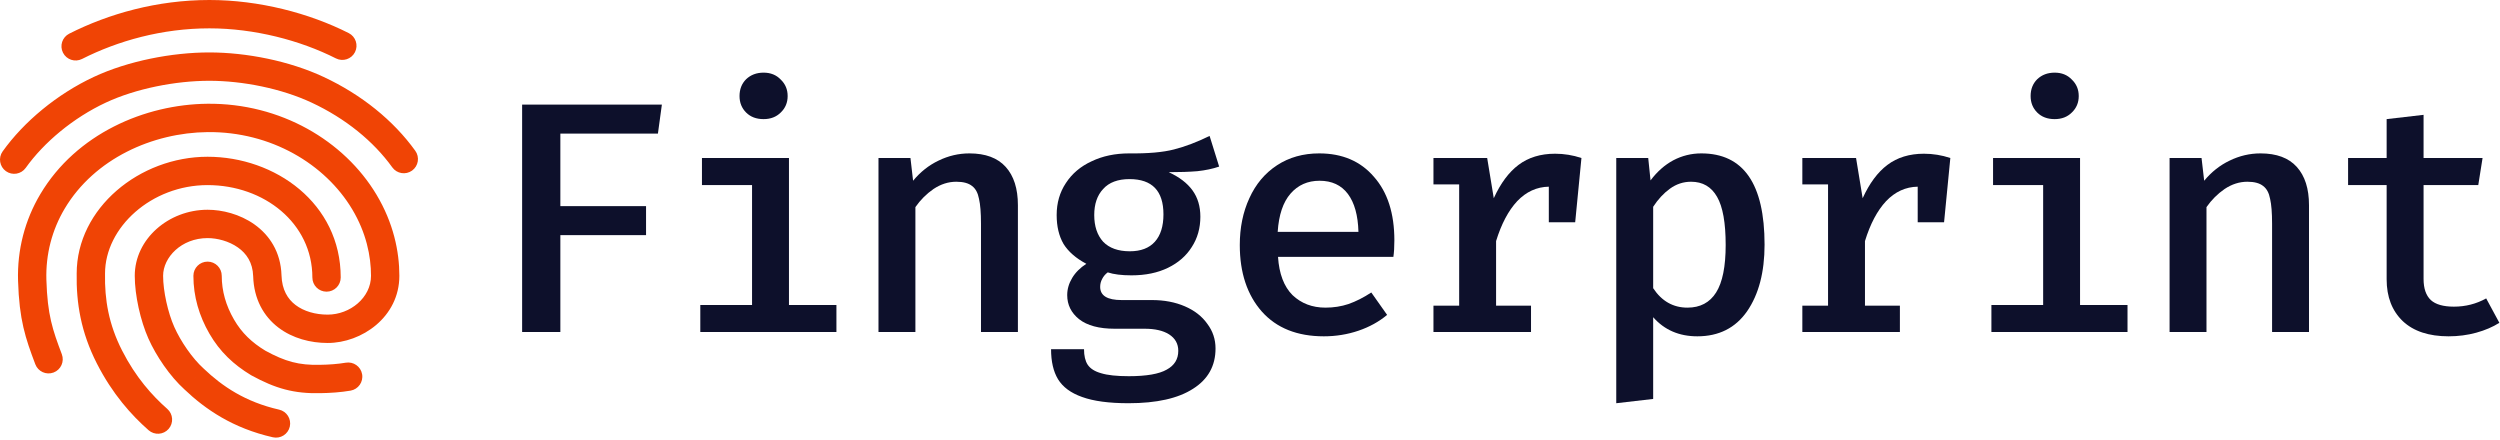
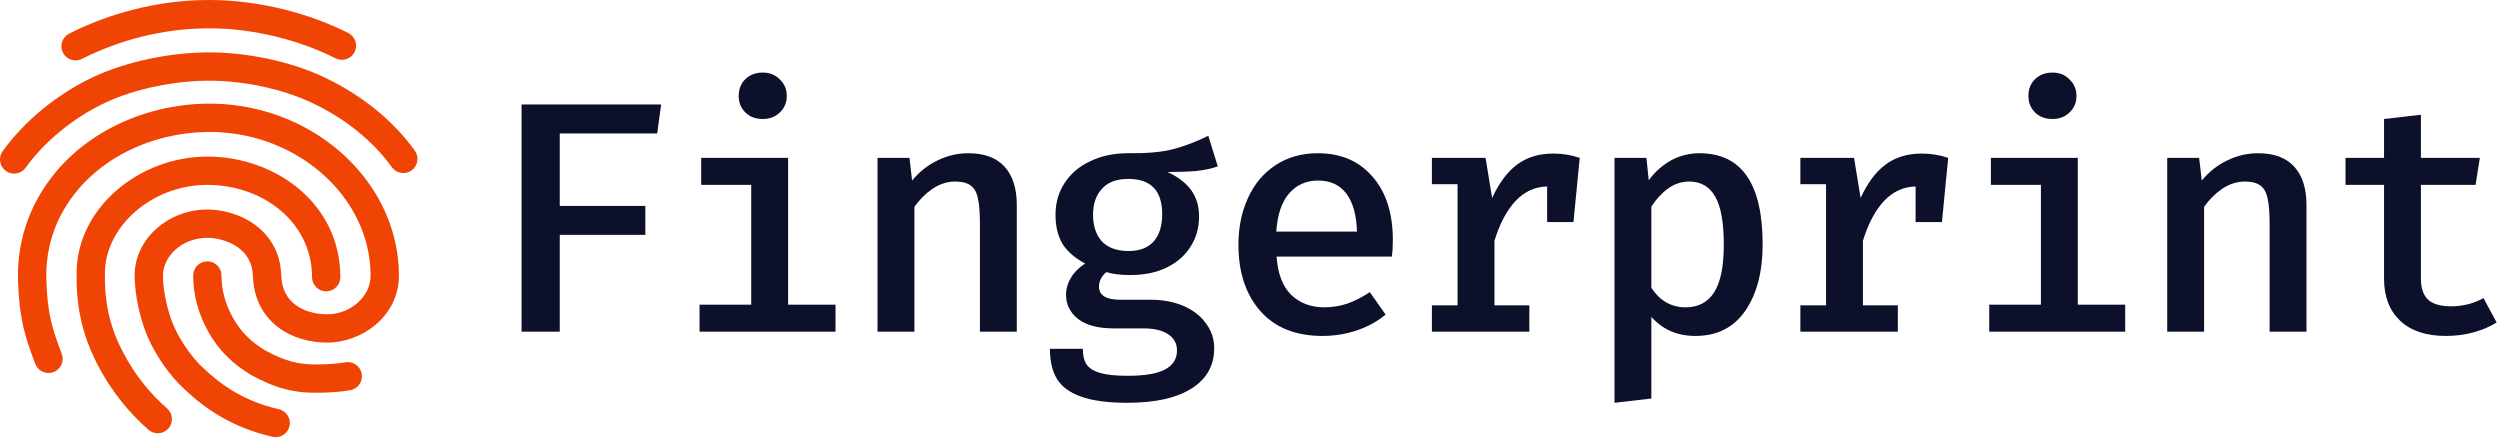
- <svg xmlns="http://www.w3.org/2000/svg" viewBox="0 0 1411 248" fill="none">
-   <path d="M189.6 32.959C193.542 34.954 198.355 33.376 200.35 29.434C202.346 25.491 200.767 20.678 196.825 18.683L189.6 32.959ZM39.075 19.002C35.133 20.997 33.554 25.81 35.55 29.752C37.545 33.694 42.358 35.272 46.3 33.277L39.075 19.002ZM221.408 94.461C223.989 98.046 228.989 98.86 232.575 96.279C236.16 93.697 236.974 88.697 234.392 85.112L221.408 94.461ZM179.21 50.643L175.826 57.892V57.892L179.21 50.643ZM56.372 50.643L59.755 57.892L56.372 50.643ZM1.49 85.454C-1.078 89.049 -0.245 94.046 3.35 96.614C6.945 99.182 11.941 98.35 14.51 94.755L1.49 85.454ZM176.302 156.616C176.302 161.034 179.884 164.616 184.302 164.616C188.72 164.616 192.302 161.034 192.302 156.616H176.302ZM51.28 154.388L59.279 154.534L59.28 154.461V154.388H51.28ZM83.864 242.816C87.18 245.735 92.235 245.413 95.155 242.097C98.074 238.78 97.752 233.725 94.436 230.806L83.864 242.816ZM180.801 213.898L180.707 205.898L180.652 205.899L180.597 205.9L180.801 213.898ZM145.796 204.879L141.664 211.73L141.808 211.817L141.956 211.898L145.796 204.879ZM125.11 184.302L132.038 180.301H132.038L125.11 184.302ZM125.154 155.661C125.154 151.243 121.573 147.661 117.154 147.661C112.736 147.661 109.154 151.243 109.154 155.661H125.154ZM197.874 220.47C202.227 219.711 205.14 215.567 204.381 211.214C203.622 206.862 199.478 203.949 195.125 204.708L197.874 220.47ZM117.154 66.555L117.231 74.555L117.154 66.555ZM29.64 113.654L22.766 109.562L29.64 113.654ZM18.183 158.207L26.18 157.964L18.183 158.207ZM19.928 205.587C21.49 209.72 26.106 211.805 30.239 210.243C34.373 208.682 36.458 204.066 34.896 199.932L19.928 205.587ZM150.887 155.661L142.891 155.903L150.887 155.661ZM91.059 187.803L98.367 184.547V184.547L91.059 187.803ZM109.517 213.898L115.035 208.105L114.961 208.035L114.885 207.966L109.517 213.898ZM153.989 246.8C158.297 247.781 162.585 245.085 163.566 240.777C164.547 236.469 161.85 232.181 157.542 231.2L153.989 246.8ZM205.624 113.972L212.488 109.863V109.863L205.624 113.972ZM196.825 18.683C174.504 7.386 146.147 0 118.189 0V16C143.534 16 169.425 22.748 189.6 32.959L196.825 18.683ZM118.189 0C88.724 0 61.326 7.74 39.075 19.002L46.3 33.277C66.546 23.031 91.485 16 118.189 16V0ZM234.392 85.112C222.055 67.976 204.066 53.417 182.594 43.394L175.826 57.892C195.088 66.884 210.833 79.773 221.408 94.461L234.392 85.112ZM182.594 43.394C163.31 34.392 139.123 29.596 118.097 29.596V45.596C137.046 45.596 158.886 49.985 175.826 57.892L182.594 43.394ZM118.097 29.596C97.103 29.596 72.299 34.38 52.988 43.394L59.755 57.892C76.669 49.998 99.114 45.596 118.097 45.596V29.596ZM52.988 43.394C32.186 53.105 13.469 68.686 1.49 85.454L14.51 94.755C24.808 80.339 41.324 66.496 59.755 57.892L52.988 43.394ZM192.302 156.616C192.302 114.718 155.274 88.469 117.154 88.469V104.469C149.047 104.469 176.302 125.956 176.302 156.616H192.302ZM117.154 88.469C78.797 88.469 43.28 117.468 43.28 154.388H59.28C59.28 128.297 85.5 104.469 117.154 104.469V88.469ZM43.281 154.242C42.975 170.952 45.685 187.526 54.654 205.12L68.909 197.853C61.33 182.987 59.012 169.095 59.279 154.534L43.281 154.242ZM54.654 205.12C63.47 222.412 74.15 234.265 83.864 242.816L94.436 230.806C85.938 223.325 76.642 213.021 68.909 197.853L54.654 205.12ZM180.597 205.9C168.763 206.203 161.001 204.08 149.636 197.861L141.956 211.898C155.413 219.261 165.942 222.28 181.006 221.895L180.597 205.9ZM149.927 198.029C142.101 193.309 136.407 187.865 132.038 180.301L118.183 188.303C124.099 198.546 131.88 205.829 141.664 211.73L149.927 198.029ZM132.038 180.301C127.524 172.487 125.154 164.3 125.154 155.661H109.154C109.154 167.388 112.41 178.309 118.183 188.303L132.038 180.301ZM195.125 204.708C190.818 205.459 185.36 205.843 180.707 205.898L180.896 221.897C186.103 221.836 192.467 221.413 197.874 220.47L195.125 204.708ZM117.078 58.556C81.849 58.894 43.066 75.458 22.766 109.562L36.514 117.746C53.342 89.476 86.268 74.853 117.231 74.555L117.078 58.556ZM22.766 109.562C14.027 124.244 9.659 141.024 10.187 158.449L26.18 157.964C25.744 143.566 29.342 129.796 36.514 117.746L22.766 109.562ZM10.187 158.449C10.86 180.641 14.336 190.782 19.928 205.587L34.896 199.932C29.669 186.096 26.78 177.779 26.18 157.964L10.187 158.449ZM209.398 155.661C209.398 167.953 197.642 177.575 184.938 177.575V193.575C204.08 193.575 225.398 179.011 225.398 155.661H209.398ZM184.938 177.575C177.977 177.575 171.454 175.684 166.797 172.133C162.385 168.769 159.13 163.556 158.884 155.419L142.891 155.903C143.281 168.769 148.778 178.514 157.095 184.856C165.167 191.011 175.352 193.575 184.938 193.575V177.575ZM158.884 155.419C158.481 142.12 151.98 132.583 143.53 126.612C135.346 120.829 125.4 118.383 117.154 118.383V134.383C122.593 134.383 129.195 136.074 134.297 139.679C139.134 143.097 142.658 148.199 142.891 155.903L158.884 155.419ZM117.154 118.383C95.174 118.383 76.058 134.867 76.058 155.661H92.058C92.058 145.268 102.36 134.383 117.154 134.383V118.383ZM76.058 155.661C76.058 166.719 79.313 181.096 83.752 191.058L98.367 184.547C94.779 176.493 92.058 164.326 92.058 155.661H76.058ZM83.752 191.058C88.142 200.912 95.882 212.349 104.149 219.83L114.885 207.966C108.527 202.213 102.003 192.709 98.367 184.547L83.752 191.058ZM103.999 219.69C115.999 231.122 131.494 241.677 153.989 246.8L157.542 231.2C138.457 226.853 125.443 218.021 115.035 208.105L103.999 219.69ZM225.398 155.661C225.398 141.949 222.066 125.864 212.488 109.863L198.759 118.081C206.707 131.358 209.398 144.55 209.398 155.661H225.398ZM212.488 109.863C194.24 79.379 158.284 58.159 117.078 58.556L117.231 74.555C152.915 74.212 183.51 92.605 198.759 118.081L212.488 109.863Z" fill="#F04405" />
-   <path d="M316.266 116.338H364.631V132.708H316.266V187.398H294.688V59.044H373.56L371.328 75.414H316.266V116.338Z" fill="#0D102B" />
-   <path d="M430.968 41C434.937 41 438.161 42.302 440.641 44.906C443.245 47.387 444.548 50.487 444.548 54.208C444.548 57.928 443.245 61.028 440.641 63.508C438.161 65.989 434.937 67.229 430.968 67.229C426.876 67.229 423.589 65.989 421.109 63.508C418.629 61.028 417.389 57.928 417.389 54.208C417.389 50.363 418.629 47.201 421.109 44.72C423.713 42.24 427 41 430.968 41ZM445.292 172.145H472.079V187.398H395.252V172.145H424.457V104.433H396.182V89.179H445.292V172.145Z" fill="#0D102B" />
-   <path d="M495.817 89.179H513.861L515.349 102.015C519.441 97.054 524.216 93.272 529.672 90.668C535.253 87.939 541.082 86.575 547.158 86.575C556.211 86.575 563.032 89.117 567.621 94.202C572.209 99.287 574.503 106.479 574.503 115.78V187.398H553.669V126.198C553.669 120.121 553.297 115.47 552.553 112.246C551.933 108.898 550.631 106.479 548.647 104.991C546.662 103.379 543.686 102.573 539.718 102.573C535.253 102.573 530.975 103.937 526.882 106.665C522.914 109.394 519.503 112.804 516.651 116.896V187.398H495.817V89.179Z" fill="#0D102B" />
-   <path d="M688.09 94.016C684.493 95.256 680.401 96.124 675.812 96.62C671.348 96.992 665.953 97.178 659.628 97.178C665.581 99.907 670.046 103.317 673.022 107.409C675.998 111.502 677.486 116.462 677.486 122.291C677.486 128.74 675.874 134.444 672.65 139.405C669.549 144.366 665.085 148.272 659.256 151.124C653.428 153.977 646.545 155.403 638.608 155.403C633.027 155.403 628.563 154.845 625.214 153.729C623.85 154.721 622.796 155.961 622.052 157.449C621.308 158.813 620.936 160.301 620.936 161.913C620.936 166.874 624.966 169.354 633.027 169.354H650.141C657.086 169.354 663.287 170.532 668.743 172.889C674.2 175.245 678.416 178.531 681.393 182.748C684.493 186.84 686.043 191.491 686.043 196.699C686.043 206.496 681.827 214.061 673.394 219.394C664.961 224.851 652.808 227.579 636.934 227.579C625.897 227.579 617.154 226.401 610.705 224.044C604.38 221.812 599.854 218.464 597.125 213.999C594.521 209.659 593.219 204.016 593.219 197.071H611.821C611.821 200.792 612.503 203.706 613.867 205.814C615.355 208.047 617.898 209.659 621.494 210.651C625.09 211.767 630.299 212.325 637.12 212.325C647.041 212.325 654.172 211.085 658.512 208.605C662.853 206.248 665.023 202.714 665.023 198.002C665.023 194.033 663.287 190.933 659.814 188.7C656.466 186.592 651.877 185.538 646.049 185.538H629.121C620.316 185.538 613.619 183.74 609.031 180.144C604.566 176.547 602.334 172.021 602.334 166.564C602.334 163.216 603.264 159.991 605.124 156.891C606.984 153.791 609.651 151.124 613.123 148.892C607.294 145.792 603.016 142.071 600.288 137.731C597.683 133.266 596.381 127.81 596.381 121.361C596.381 114.54 598.117 108.526 601.59 103.317C605.062 97.984 609.899 93.892 616.099 91.04C622.3 88.063 629.369 86.575 637.306 86.575C647.971 86.699 656.404 85.955 662.605 84.343C668.929 82.731 675.626 80.188 682.695 76.716L688.09 94.016ZM637.492 101.085C630.919 101.085 625.959 102.945 622.61 106.665C619.262 110.262 617.588 115.16 617.588 121.361C617.588 127.686 619.262 132.708 622.61 136.429C626.083 140.025 631.105 141.823 637.678 141.823C643.879 141.823 648.591 140.025 651.815 136.429C655.04 132.832 656.652 127.686 656.652 120.989C656.652 107.719 650.265 101.085 637.492 101.085Z" fill="#0D102B" />
-   <path d="M721.315 144.986C721.935 154.535 724.663 161.727 729.499 166.564C734.46 171.277 740.661 173.633 748.102 173.633C752.69 173.633 757.031 172.951 761.123 171.587C765.339 170.098 769.618 167.928 773.958 165.076L782.887 177.725C778.299 181.57 772.904 184.546 766.704 186.654C760.503 188.762 753.992 189.817 747.171 189.817C732.166 189.817 720.508 185.166 712.2 175.865C703.891 166.44 699.736 153.915 699.736 138.289C699.736 128.492 701.534 119.687 705.131 111.874C708.727 103.937 713.936 97.736 720.757 93.272C727.577 88.807 735.514 86.575 744.567 86.575C757.589 86.575 767.882 90.978 775.447 99.782C783.135 108.464 786.98 120.431 786.98 135.685C786.98 139.405 786.794 142.505 786.422 144.986H721.315ZM744.753 102.015C738.056 102.015 732.6 104.433 728.383 109.27C724.167 114.106 721.749 121.299 721.129 130.848H766.704C766.456 121.547 764.471 114.416 760.751 109.456C757.031 104.495 751.698 102.015 744.753 102.015Z" fill="#0D102B" />
-   <path d="M877.685 86.761C882.77 86.761 887.731 87.567 892.567 89.179L889.033 125.453H874.151V105.363C867.33 105.487 861.378 108.215 856.293 113.548C851.333 118.881 847.364 126.384 844.388 136.057V172.517H864.106V187.398H809.044V172.517H823.553V104.061H809.044V89.179H839.365L843.086 111.874C846.93 103.441 851.581 97.178 857.037 93.086C862.618 88.869 869.501 86.761 877.685 86.761Z" fill="#0D102B" />
-   <path d="M960.206 86.575C984.017 86.575 995.922 103.751 995.922 138.103C995.922 153.605 992.636 166.13 986.063 175.679C979.49 185.104 970.127 189.817 957.974 189.817C947.681 189.817 939.372 186.22 933.047 179.027V225.161L912.213 227.579V89.179H930.257L931.559 101.829C935.279 96.868 939.558 93.086 944.394 90.481C949.355 87.877 954.625 86.575 960.206 86.575ZM954.439 102.573C950.099 102.573 946.13 103.875 942.534 106.479C938.938 109.084 935.775 112.494 933.047 116.71V162.658C937.884 169.974 944.332 173.633 952.393 173.633C959.586 173.633 964.981 170.78 968.577 165.076C972.173 159.371 973.972 150.442 973.972 138.289C973.972 125.763 972.359 116.71 969.135 111.13C965.911 105.425 961.012 102.573 954.439 102.573Z" fill="#0D102B" />
-   <path d="M1085.88 86.761C1090.97 86.761 1095.93 87.567 1100.77 89.179L1097.23 125.453H1082.35V105.363C1075.53 105.487 1069.58 108.215 1064.49 113.548C1059.53 118.881 1055.56 126.384 1052.59 136.057V172.517H1072.3V187.398H1017.24V172.517H1031.75V104.061H1017.24V89.179H1047.56L1051.28 111.874C1055.13 103.441 1059.78 97.178 1065.24 93.086C1070.82 88.869 1077.7 86.761 1085.88 86.761Z" fill="#0D102B" />
-   <path d="M1159.66 41C1163.63 41 1166.85 42.302 1169.33 44.906C1171.94 47.387 1173.24 50.487 1173.24 54.208C1173.24 57.928 1171.94 61.028 1169.33 63.508C1166.85 65.989 1163.63 67.229 1159.66 67.229C1155.57 67.229 1152.28 65.989 1149.8 63.508C1147.32 61.028 1146.08 57.928 1146.08 54.208C1146.08 50.363 1147.32 47.201 1149.8 44.72C1152.41 42.24 1155.69 41 1159.66 41ZM1173.98 172.145H1200.77V187.398H1123.95V172.145H1153.15V104.433H1124.88V89.179H1173.98V172.145Z" fill="#0D102B" />
-   <path d="M1224.51 89.179H1242.55L1244.04 102.015C1248.13 97.054 1252.91 93.272 1258.37 90.668C1263.95 87.939 1269.77 86.575 1275.85 86.575C1284.9 86.575 1291.73 89.117 1296.31 94.202C1300.9 99.287 1303.2 106.479 1303.2 115.78V187.398H1282.36V126.198C1282.36 120.121 1281.99 115.47 1281.25 112.246C1280.63 108.898 1279.32 106.479 1277.34 104.991C1275.36 103.379 1272.38 102.573 1268.41 102.573C1263.95 102.573 1259.67 103.937 1255.58 106.665C1251.61 109.394 1248.2 112.804 1245.34 116.896V187.398H1224.51V89.179Z" fill="#0D102B" />
-   <path d="M1410.64 182.19C1406.92 184.546 1402.58 186.406 1397.62 187.77C1392.66 189.135 1387.45 189.817 1382 189.817C1370.84 189.817 1362.22 186.964 1356.14 181.26C1350.06 175.431 1347.02 167.556 1347.02 157.635V104.433H1325.26V89.179H1347.02V67.229L1367.86 64.811V89.179H1401.16L1398.74 104.433H1367.86V157.449C1367.86 162.782 1369.22 166.75 1371.95 169.354C1374.68 171.835 1379.02 173.075 1384.97 173.075C1391.55 173.075 1397.62 171.525 1403.2 168.424L1410.64 182.19Z" fill="#0D102B" />
+ <svg xmlns="http://www.w3.org/2000/svg" viewBox="0 0 183 32" fill="none">
+   <path fill-rule="evenodd" clip-rule="evenodd" d="M5.062 2.462C7.945 1.003 11.495 0 15.312 0C18.934 0 22.608 0.957 25.5 2.42C26.01 2.679 26.215 3.303 25.956 3.813C25.698 4.324 25.074 4.528 24.564 4.27C21.95 2.947 18.596 2.073 15.312 2.073C11.852 2.073 8.621 2.984 5.998 4.311C5.488 4.57 4.864 4.365 4.606 3.854C4.347 3.344 4.552 2.72 5.062 2.462ZM6.865 5.622C9.367 4.454 12.58 3.834 15.3 3.834C18.024 3.834 21.157 4.456 23.656 5.622C26.438 6.92 28.768 8.807 30.366 11.027C30.701 11.491 30.596 12.139 30.131 12.473C29.666 12.808 29.019 12.702 28.684 12.238C27.314 10.335 25.274 8.665 22.779 7.5C20.584 6.476 17.755 5.907 15.3 5.907C12.841 5.907 9.933 6.477 7.742 7.5C5.354 8.615 3.214 10.408 1.88 12.276C1.547 12.742 0.9 12.85 0.434 12.517C-0.032 12.184 -0.14 11.537 0.193 11.071C1.745 8.899 4.17 6.88 6.865 5.622ZM15.168 7.586C20.506 7.535 25.165 10.284 27.529 14.233C28.77 16.306 29.201 18.39 29.201 20.166C29.201 23.192 26.439 25.078 23.959 25.078C22.718 25.078 21.398 24.746 20.352 23.949C19.275 23.127 18.563 21.865 18.512 20.198C18.482 19.2 18.025 18.539 17.399 18.096C16.738 17.629 15.882 17.41 15.178 17.41C13.261 17.41 11.927 18.82 11.927 20.166C11.927 21.289 12.279 22.865 12.744 23.909C13.215 24.966 14.06 26.197 14.884 26.943L14.894 26.952L14.903 26.961C16.252 28.245 17.938 29.39 20.41 29.953C20.968 30.08 21.318 30.635 21.191 31.194C21.064 31.752 20.508 32.101 19.95 31.974C17.041 31.311 15.036 29.948 13.483 28.471C12.416 27.501 11.417 26.025 10.85 24.752C10.275 23.462 9.854 21.599 9.854 20.166C9.854 17.473 12.33 15.337 15.178 15.337C16.246 15.337 17.535 15.654 18.595 16.403C19.69 17.177 20.532 18.412 20.584 20.135C20.616 21.189 21.038 21.865 21.609 22.3C22.213 22.761 23.058 23.006 23.959 23.006C25.605 23.006 27.128 21.759 27.128 20.166C27.128 18.727 26.78 17.018 25.75 15.298C23.774 11.997 19.811 9.614 15.188 9.659C11.176 9.697 6.911 11.592 4.731 15.254C3.801 16.816 3.335 18.599 3.392 20.465C3.47 23.032 3.844 24.109 4.521 25.902C4.723 26.438 4.453 27.035 3.918 27.238C3.382 27.44 2.784 27.17 2.582 26.634C1.857 24.716 1.407 23.403 1.32 20.528C1.251 18.27 1.817 16.096 2.949 14.194C5.579 9.776 10.604 7.63 15.168 7.586ZM5.607 19.992C5.613 15.213 10.212 11.461 15.178 11.461C20.116 11.461 24.913 14.862 24.913 20.29C24.913 20.863 24.45 21.327 23.877 21.327C23.305 21.327 22.841 20.863 22.841 20.29C22.841 16.318 19.31 13.534 15.178 13.534C11.077 13.534 7.68 16.621 7.68 20.002V20.011L7.68 20.02C7.645 21.907 7.946 23.707 8.927 25.633C9.929 27.598 11.134 28.933 12.235 29.902C12.664 30.28 12.706 30.935 12.328 31.364C11.95 31.794 11.295 31.836 10.865 31.458C9.606 30.35 8.223 28.814 7.081 26.574C5.92 24.298 5.569 22.154 5.607 19.992ZM15.178 19.13C15.75 19.13 16.214 19.594 16.214 20.166C16.214 21.286 16.521 22.346 17.106 23.359C17.669 24.333 18.401 25.035 19.405 25.644C20.867 26.442 21.871 26.714 23.397 26.675L23.404 26.675L23.411 26.675C24.014 26.668 24.721 26.618 25.279 26.521C25.843 26.422 26.38 26.8 26.478 27.364C26.577 27.927 26.199 28.464 25.635 28.563C24.937 28.684 24.116 28.739 23.443 28.747C21.495 28.796 20.132 28.405 18.391 27.452L18.372 27.442L18.353 27.43C17.086 26.666 16.078 25.722 15.311 24.395C14.563 23.101 14.141 21.686 14.141 20.166C14.141 19.594 14.605 19.13 15.178 19.13Z" fill="#F04405" />
+   <path d="M40.974 15.072H47.239V17.193H40.974V24.278H38.178V7.649H48.396L48.107 9.77H40.974V15.072Z" fill="#0D102B" />
+   <path d="M55.834 5.312C56.348 5.312 56.765 5.48 57.087 5.818C57.424 6.139 57.593 6.541 57.593 7.023C57.593 7.505 57.424 7.907 57.087 8.228C56.765 8.549 56.348 8.71 55.834 8.71C55.303 8.71 54.878 8.549 54.556 8.228C54.235 7.907 54.074 7.505 54.074 7.023C54.074 6.525 54.235 6.115 54.556 5.794C54.894 5.472 55.319 5.312 55.834 5.312ZM57.689 22.302H61.16V24.278H51.206V22.302H54.99V13.53H51.327V11.554H57.689V22.302Z" fill="#0D102B" />
+   <path d="M64.235 11.554H66.573L66.765 13.216C67.296 12.574 67.914 12.084 68.621 11.746C69.344 11.393 70.099 11.216 70.886 11.216C72.059 11.216 72.943 11.546 73.537 12.204C74.132 12.863 74.429 13.795 74.429 15V24.278H71.73V16.349C71.73 15.562 71.682 14.96 71.585 14.542C71.505 14.108 71.336 13.795 71.079 13.602C70.822 13.393 70.437 13.289 69.922 13.289C69.344 13.289 68.79 13.466 68.26 13.819C67.746 14.172 67.304 14.614 66.934 15.144V24.278H64.235V11.554Z" fill="#0D102B" />
+   <path d="M89.145 12.18C88.679 12.341 88.148 12.453 87.554 12.518C86.976 12.566 86.277 12.59 85.457 12.59C86.228 12.943 86.807 13.385 87.192 13.915C87.578 14.445 87.771 15.088 87.771 15.843C87.771 16.679 87.562 17.418 87.144 18.061C86.743 18.703 86.164 19.209 85.409 19.579C84.654 19.948 83.762 20.133 82.734 20.133C82.011 20.133 81.433 20.061 80.999 19.916C80.822 20.045 80.686 20.205 80.589 20.398C80.493 20.575 80.445 20.768 80.445 20.977C80.445 21.619 80.967 21.941 82.011 21.941H84.228C85.128 21.941 85.931 22.093 86.638 22.398C87.345 22.704 87.891 23.13 88.277 23.676C88.679 24.206 88.879 24.808 88.879 25.483C88.879 26.753 88.333 27.733 87.241 28.423C86.148 29.13 84.574 29.484 82.517 29.484C81.087 29.484 79.955 29.331 79.119 29.026C78.3 28.737 77.713 28.303 77.36 27.724C77.022 27.162 76.854 26.431 76.854 25.531H79.264C79.264 26.013 79.352 26.391 79.529 26.664C79.722 26.953 80.051 27.162 80.517 27.291C80.983 27.435 81.658 27.508 82.541 27.508C83.827 27.508 84.75 27.347 85.313 27.026C85.875 26.72 86.156 26.262 86.156 25.652C86.156 25.138 85.931 24.736 85.481 24.447C85.048 24.174 84.453 24.037 83.698 24.037H81.505C80.364 24.037 79.497 23.804 78.902 23.338C78.324 22.872 78.035 22.286 78.035 21.579C78.035 21.145 78.155 20.727 78.396 20.326C78.637 19.924 78.983 19.579 79.432 19.29C78.677 18.888 78.123 18.406 77.77 17.844C77.432 17.265 77.263 16.558 77.263 15.723C77.263 14.839 77.488 14.06 77.938 13.385C78.388 12.694 79.015 12.164 79.818 11.795C80.621 11.409 81.537 11.216 82.565 11.216C83.947 11.232 85.04 11.136 85.843 10.927C86.662 10.718 87.53 10.389 88.446 9.939L89.145 12.18ZM82.59 13.096C81.738 13.096 81.095 13.337 80.662 13.819C80.228 14.285 80.011 14.919 80.011 15.723C80.011 16.542 80.228 17.193 80.662 17.675C81.111 18.141 81.762 18.374 82.614 18.374C83.417 18.374 84.027 18.141 84.445 17.675C84.863 17.209 85.072 16.542 85.072 15.675C85.072 13.956 84.244 13.096 82.59 13.096Z" fill="#0D102B" />
+   <path d="M93.449 18.784C93.529 20.021 93.883 20.953 94.509 21.579C95.152 22.19 95.955 22.495 96.919 22.495C97.514 22.495 98.076 22.407 98.606 22.23C99.153 22.037 99.707 21.756 100.269 21.386L101.426 23.025C100.832 23.523 100.133 23.909 99.329 24.182C98.526 24.455 97.683 24.591 96.799 24.591C94.855 24.591 93.345 23.989 92.268 22.784C91.192 21.563 90.653 19.94 90.653 17.916C90.653 16.647 90.886 15.506 91.352 14.494C91.818 13.466 92.493 12.662 93.377 12.084C94.26 11.505 95.289 11.216 96.462 11.216C98.148 11.216 99.482 11.787 100.462 12.927C101.458 14.052 101.956 15.602 101.956 17.578C101.956 18.061 101.932 18.462 101.884 18.784H93.449ZM96.486 13.216C95.618 13.216 94.911 13.53 94.365 14.156C93.819 14.783 93.505 15.715 93.425 16.952H99.329C99.297 15.747 99.04 14.823 98.558 14.181C98.076 13.538 97.385 13.216 96.486 13.216Z" fill="#0D102B" />
+   <path d="M113.707 11.24C114.366 11.24 115.009 11.345 115.635 11.554L115.178 16.253H113.25V13.65C112.366 13.666 111.595 14.02 110.936 14.711C110.293 15.402 109.779 16.373 109.394 17.627V22.35H111.948V24.278H104.815V22.35H106.694V13.482H104.815V11.554H108.743L109.225 14.494C109.723 13.401 110.325 12.59 111.032 12.06C111.755 11.513 112.647 11.24 113.707 11.24Z" fill="#0D102B" />
+   <path d="M124.398 11.216C127.483 11.216 129.025 13.441 129.025 17.892C129.025 19.9 128.6 21.523 127.748 22.76C126.897 23.981 125.684 24.591 124.109 24.591C122.776 24.591 121.699 24.126 120.88 23.194V29.171L118.181 29.484V11.554H120.518L120.687 13.192C121.169 12.55 121.723 12.06 122.35 11.722C122.992 11.385 123.675 11.216 124.398 11.216ZM123.651 13.289C123.089 13.289 122.575 13.457 122.109 13.795C121.643 14.132 121.233 14.574 120.88 15.12V21.073C121.506 22.021 122.342 22.495 123.386 22.495C124.318 22.495 125.017 22.125 125.483 21.386C125.949 20.647 126.182 19.49 126.182 17.916C126.182 16.293 125.973 15.12 125.555 14.397C125.137 13.658 124.503 13.289 123.651 13.289Z" fill="#0D102B" />
+   <path d="M140.68 11.24C141.339 11.24 141.982 11.345 142.608 11.554L142.15 16.253H140.222V13.65C139.339 13.666 138.568 14.02 137.909 14.711C137.266 15.402 136.752 16.373 136.366 17.627V22.35H138.921V24.278H131.787V22.35H133.667V13.482H131.787V11.554H135.716L136.198 14.494C136.696 13.401 137.298 12.59 138.005 12.06C138.728 11.513 139.62 11.24 140.68 11.24Z" fill="#0D102B" />
+   <path d="M150.238 5.312C150.753 5.312 151.17 5.48 151.492 5.818C151.829 6.139 151.998 6.541 151.998 7.023C151.998 7.505 151.829 7.907 151.492 8.228C151.17 8.549 150.753 8.71 150.238 8.71C149.708 8.71 149.282 8.549 148.961 8.228C148.64 7.907 148.479 7.505 148.479 7.023C148.479 6.525 148.64 6.115 148.961 5.794C149.299 5.472 149.724 5.312 150.238 5.312ZM152.094 22.302H155.564V24.278H145.611V22.302H149.395V13.53H145.732V11.554H152.094V22.302Z" fill="#0D102B" />
+   <path d="M158.64 11.554H160.977L161.17 13.216C161.7 12.574 162.319 12.084 163.026 11.746C163.749 11.393 164.504 11.216 165.291 11.216C166.464 11.216 167.348 11.546 167.942 12.204C168.537 12.863 168.834 13.795 168.834 15V24.278H166.135V16.349C166.135 15.562 166.087 14.96 165.99 14.542C165.91 14.108 165.741 13.795 165.484 13.602C165.227 13.393 164.841 13.289 164.327 13.289C163.749 13.289 163.195 13.466 162.664 13.819C162.15 14.172 161.709 14.614 161.339 15.144V24.278H158.64V11.554Z" fill="#0D102B" />
+   <path d="M182.754 23.603C182.272 23.909 181.71 24.15 181.067 24.326C180.425 24.503 179.75 24.591 179.043 24.591C177.597 24.591 176.48 24.222 175.693 23.483C174.906 22.728 174.512 21.708 174.512 20.422V13.53H171.692V11.554H174.512V8.71L177.211 8.397V11.554H181.525L181.212 13.53H177.211V20.398C177.211 21.089 177.388 21.603 177.741 21.941C178.095 22.262 178.657 22.422 179.428 22.422C180.28 22.422 181.067 22.222 181.79 21.82L182.754 23.603Z" fill="#0D102B" />
</svg>
